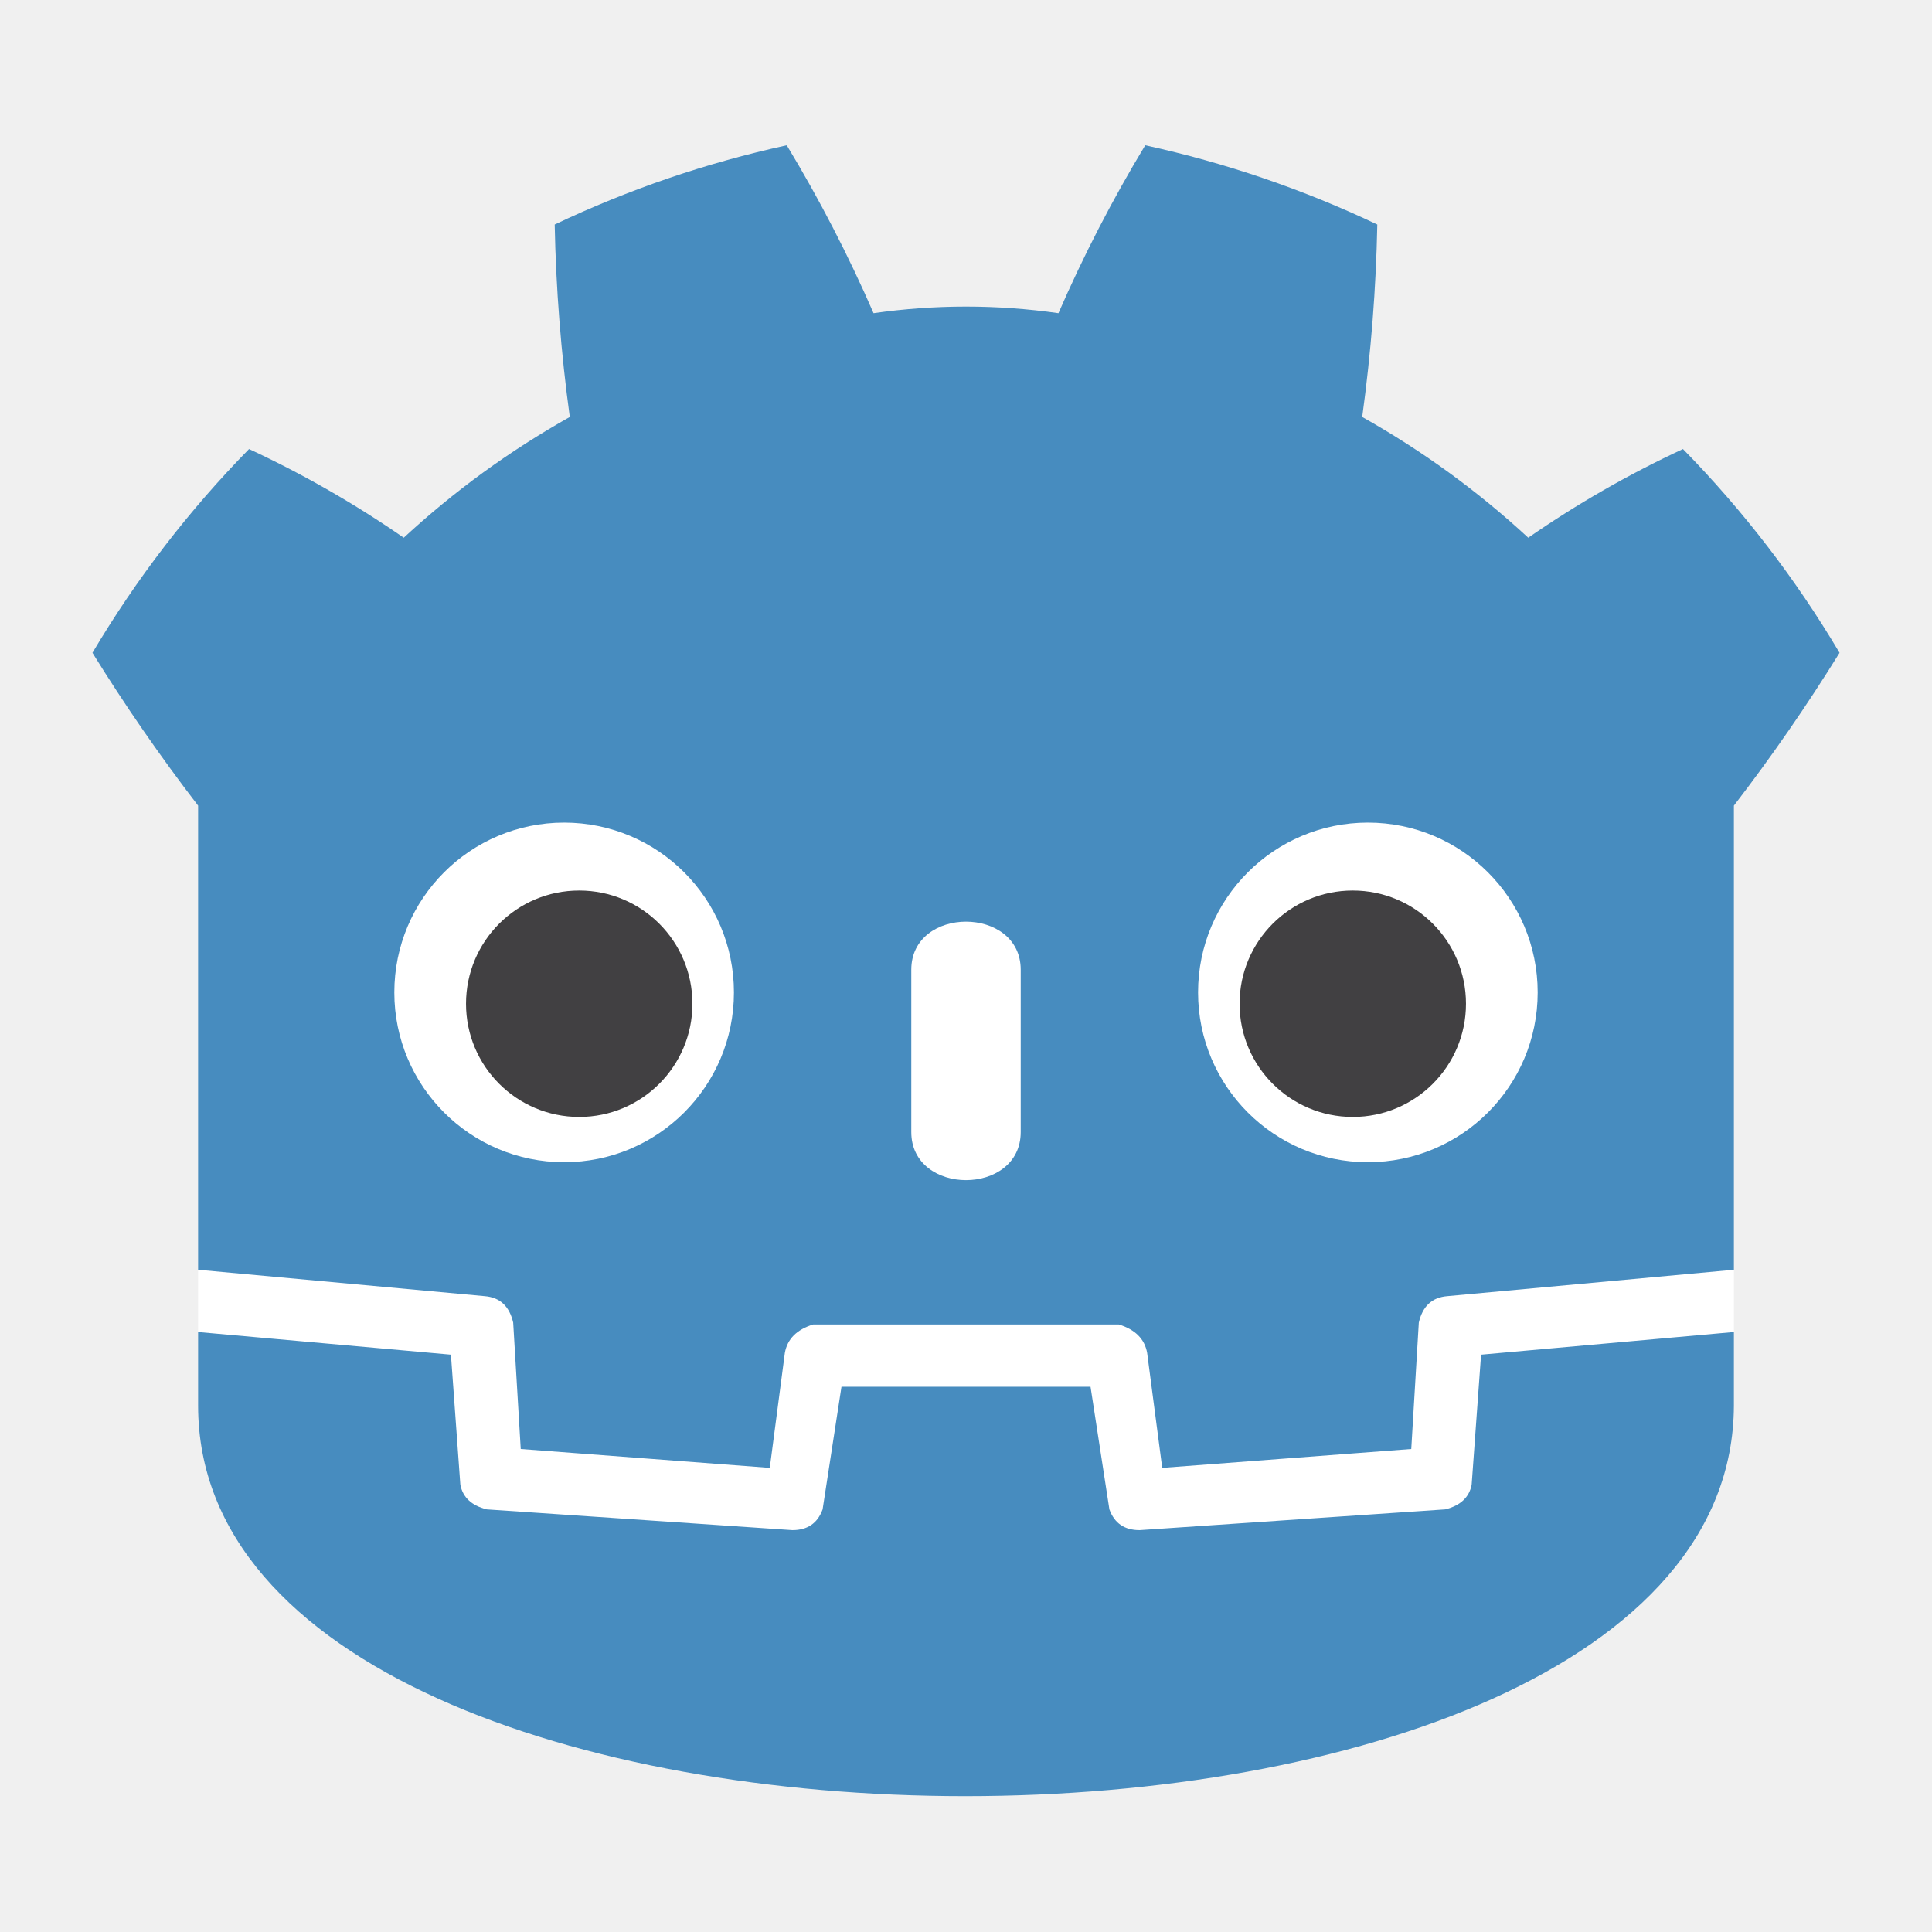
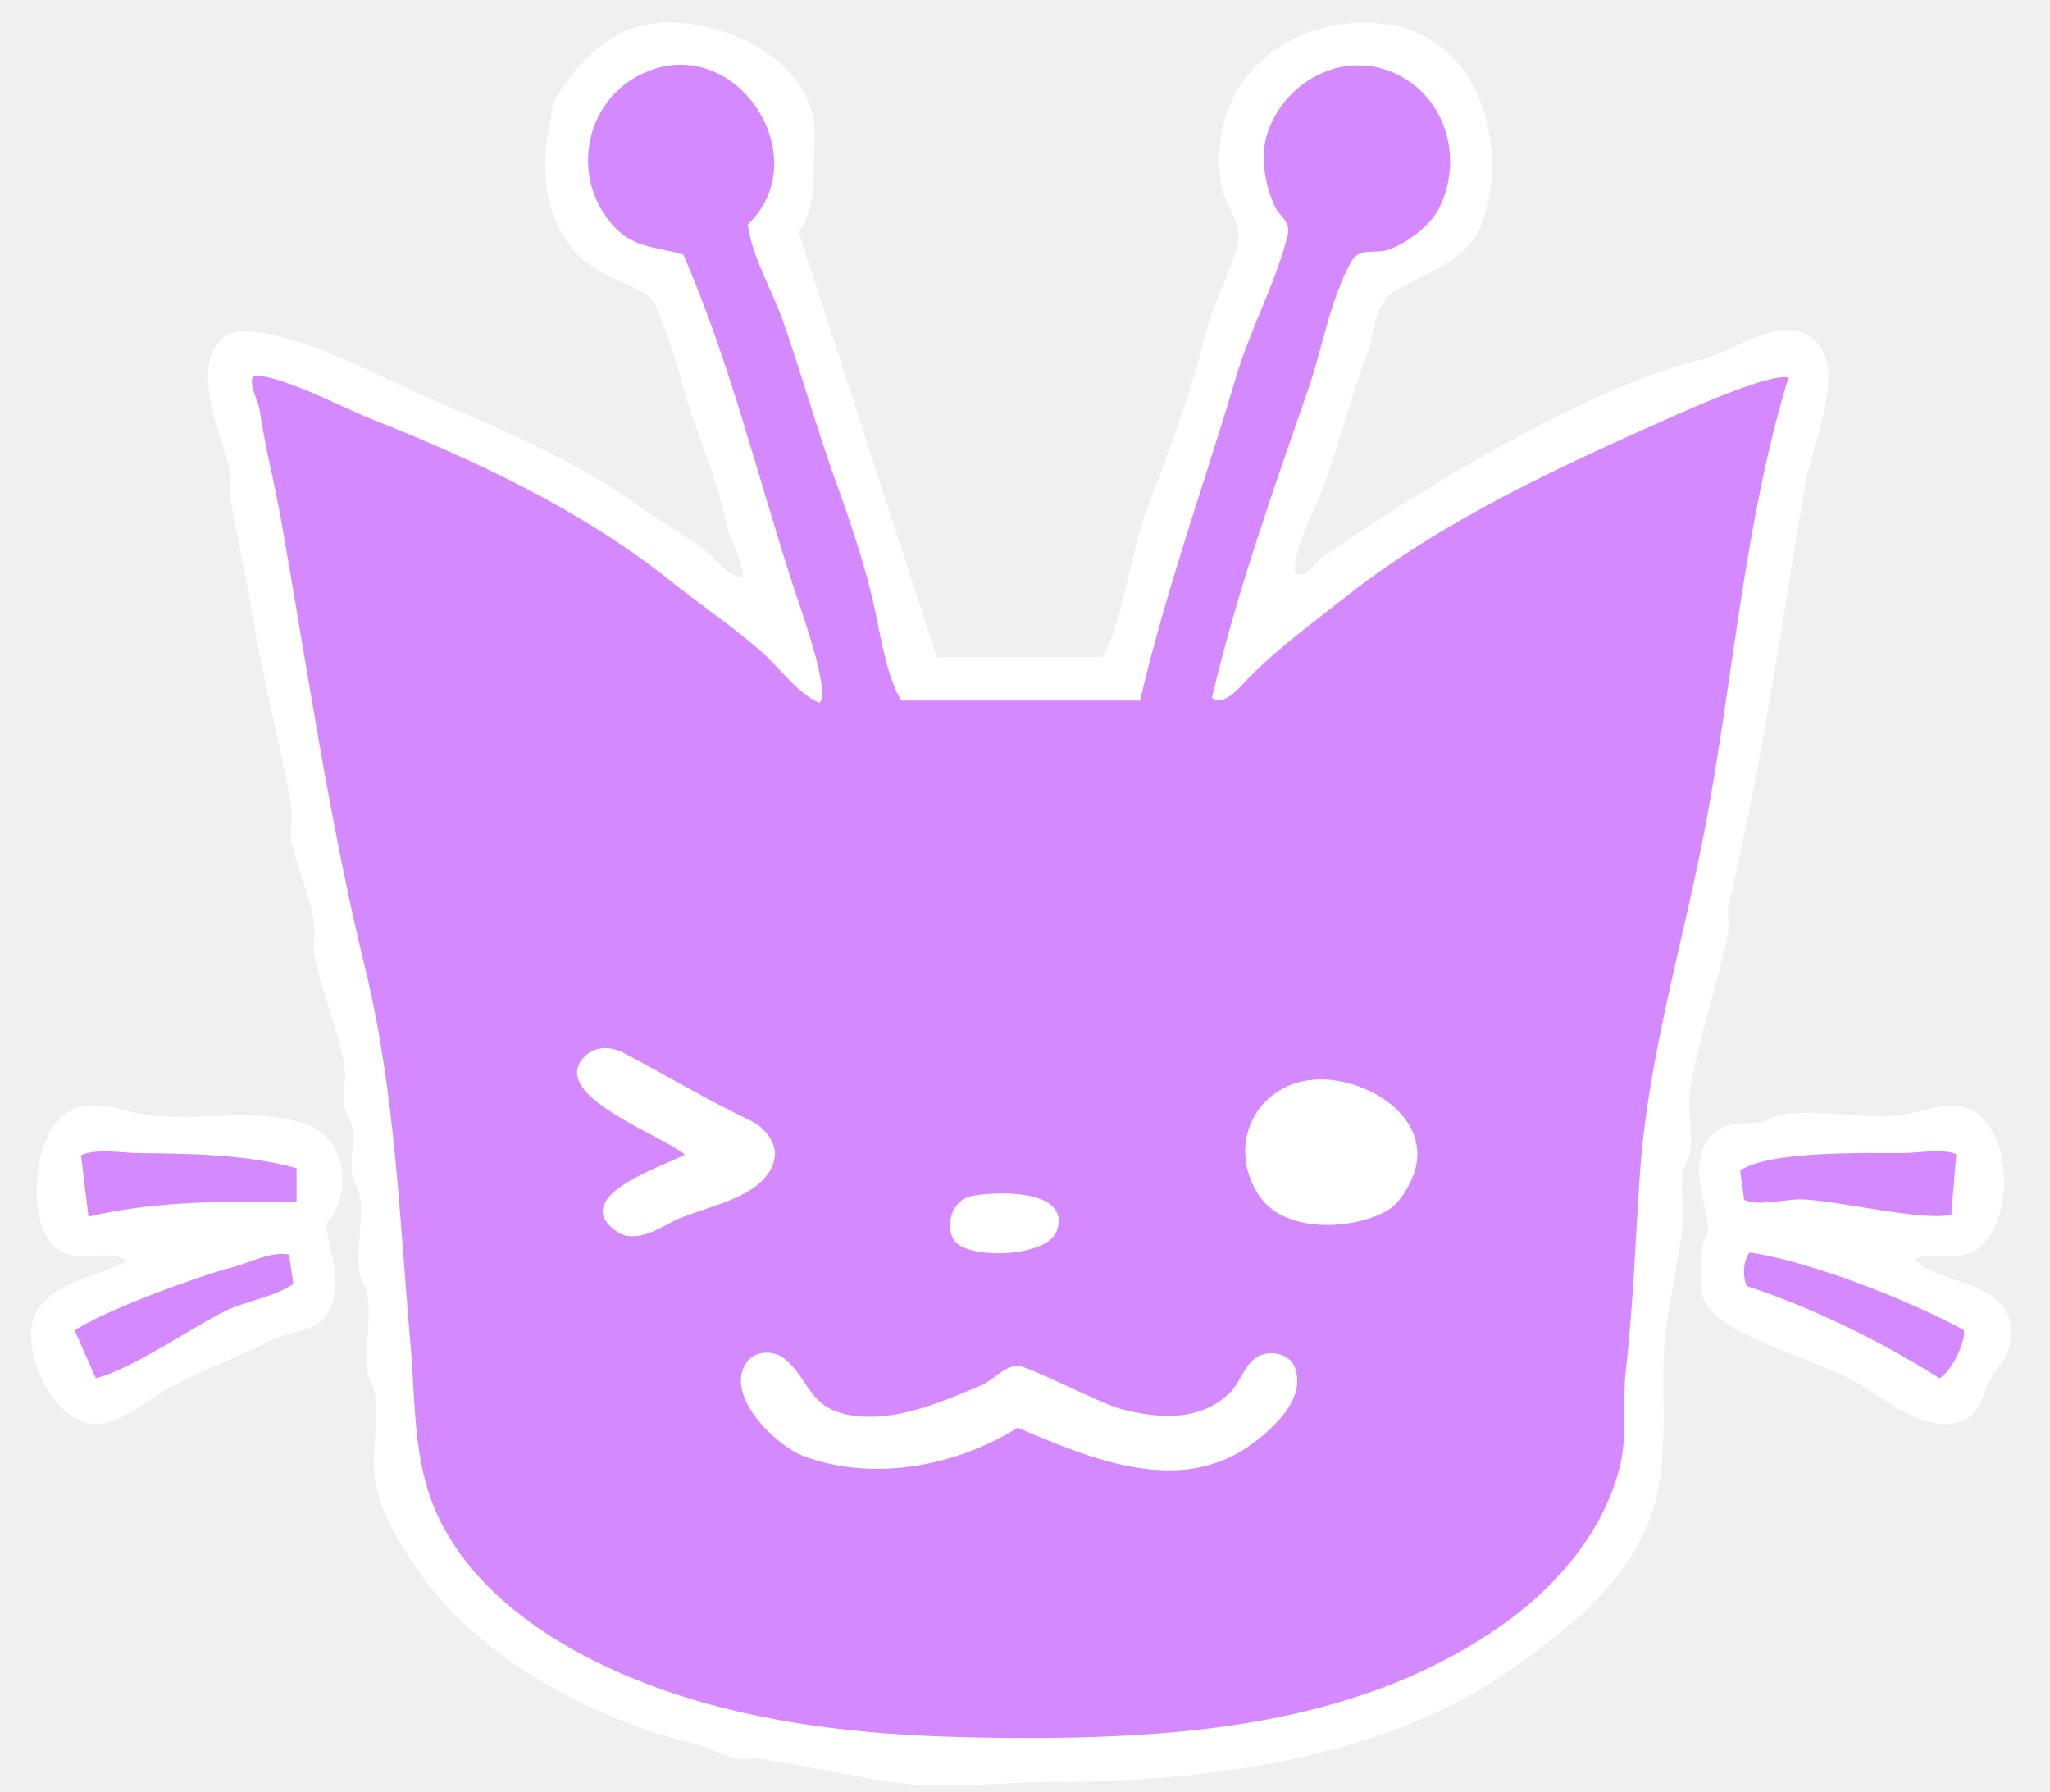
- <svg xmlns="http://www.w3.org/2000/svg" width="1024" height="1024">
-   <g fill="#fff">
-     <path d="M105 673v33q407 354 814 0v-33z" />
-     <path fill="#478cbf" d="m105 673 152 14q12 1 15 14l4 67 132 10 8-61q2-11 15-15h162q13 4 15 15l8 61 132-10 4-67q3-13 15-14l152-14V427q30-39 56-81-35-59-83-108-43 20-82 47-40-37-88-64 7-51 8-102-59-28-123-42-26 43-46 89-49-7-98 0-20-46-46-89-64 14-123 42 1 51 8 102-48 27-88 64-39-27-82-47-48 49-83 108 26 42 56 81zm0 33v39c0 276 813 276 814 0v-39l-134 12-5 69q-2 10-14 13l-162 11q-12 0-16-11l-10-65H446l-10 65q-4 11-16 11l-162-11q-12-3-14-13l-5-69z" />
-     <path d="M483 600c0 34 58 34 58 0v-86c0-34-58-34-58 0z" />
-     <circle cx="725" cy="526" r="90" />
-     <circle cx="299" cy="526" r="90" />
-   </g>
-   <g fill="#414042">
-     <circle cx="307" cy="532" r="60" />
-     <circle cx="717" cy="532" r="60" />
-   </g>
+ <svg xmlns="http://www.w3.org/2000/svg" viewBox="0 0 269 235" width="269" height="235">
+   <path d="M98.26 29.5C98.81 33.67 101.42 38 102.83 41.99C105.3 49.02 107.3 56.26 109.85 63.29C111.75 68.55 113.82 74.7 114.97 80.18C115.71 83.7 116.51 88.68 118.33 91.79C128.72 91.79 139.11 91.79 149.5 91.79C152.86 77.41 157.91 63.43 162.13 49.26C163.97 43.09 167.21 37.2 168.82 30.98C169.33 29.03 167.83 28.6 167.13 27.06C165.88 24.29 165.2 20.59 166.14 17.6C168.19 11.09 175.31 6.71 182.09 9.11C189.57 11.75 192.43 20.49 188.92 27.43C187.76 29.74 184.54 32.12 182.11 32.91C180.53 33.43 178.44 32.61 177.48 34.29C174.71 39.14 173.63 45.75 171.82 50.99C167.21 64.31 162.39 77.76 159.17 91.51C160.69 92.55 162.72 89.91 163.89 88.73C167.72 84.87 172.15 81.64 176.43 78.27C189.29 68.14 204.09 61.37 218.91 54.76C221.47 53.62 232.83 48.52 234.83 49.47C228.99 68.53 227.6 88.9 223.89 108.46C221.01 123.71 216.37 138.51 215.3 154.17C214.72 162.71 214.43 171.37 213.46 179.85C213 183.85 213.66 188.26 212.74 192.17C210.71 200.71 204.7 207.86 197.74 212.89C179.3 226.23 155.94 228.22 133.83 228.14C120.37 228.1 107.74 227.46 94.7 224.16C81.21 220.73 65.26 213.43 58.2 200.64C53.96 192.96 54.5 185.06 53.75 176.5C52.3 159.94 51.74 143.23 47.8 127.07C43.09 107.79 40.25 88 36.8 68.43C35.94 63.56 34.67 58.73 33.95 53.83C33.75 52.48 32.36 50.34 33.17 49.19C36.56 48.86 45.23 53.46 48.68 54.82C62.12 60.11 76.5 66.87 87.87 75.97C91.83 79.13 96.06 81.98 99.88 85.29C102.25 87.35 104.61 90.77 107.5 92.07C108.75 90.36 104.91 79.82 104.13 77.41C99.36 62.86 95.71 47.58 89.57 33.5C86.14 32.5 83.07 32.67 80.42 29.75C74.36 23.07 76.72 12.31 85.26 9.12C97.1 4.69 107.28 20.8 98.26 29.5ZM90.08 151.5C88.27 152.77 74.33 156.87 81.01 161.48C83.18 162.98 86.13 161.28 88.07 160.23C91.94 158.15 100.71 157.23 101.54 151.75C101.8 149.99 100.15 147.94 98.61 147.22C92.88 144.5 87.5 141.26 81.87 138.29C79.95 137.28 77.73 137.31 76.37 139.21C72.94 143.98 87.4 149.02 90.08 151.5ZM172.2 141.79C164.91 142.5 161.09 150.17 165.21 156.63C168.42 161.68 177.1 161.28 181.72 158.86C183.36 158.01 184.43 156.23 185.14 154.62C188.56 146.83 179 141.12 172.2 141.79ZM39.04 153.17C39.04 154.72 39.04 156.28 39.04 157.83C29.87 157.71 20.5 157.64 11.5 159.77C11.17 157.01 10.83 154.25 10.5 151.49C12.62 150.49 15.84 151.13 18.17 151.16C25.01 151.23 32.43 151.32 39.04 153.17ZM256.83 151.33C256.61 154.04 256.39 156.75 256.17 159.46C252.54 160.45 241.14 157.62 236.47 157.48C234.21 157.42 230.74 158.46 228.75 157.5C228.57 156.17 228.39 154.83 228.21 153.5C232.21 150.78 244.8 151.2 249.83 151.15C251.98 151.12 254.85 150.54 256.83 151.33ZM127.24 157.11C125.06 157.67 124 160.97 125.39 162.76C127.24 165.13 137.38 164.83 138.57 161.42C140.49 155.92 129.99 156.42 127.24 157.11ZM38.03 164.5C38.23 165.83 38.43 167.17 38.63 168.5C36.13 170.3 32.22 170.79 29.39 172.22C24.92 174.47 16.99 179.96 12.5 180.96C11.55 178.81 10.59 176.65 9.64 174.5C13.47 171.88 25.81 167.36 30.56 166.11C32.79 165.52 35.79 163.93 38.03 164.5ZM229.5 164.19C237.61 165.32 250.62 170.52 257.83 174.42C258.1 176.17 256.09 180.16 254.5 180.97C246.73 176.06 237.83 171.68 229.12 168.83C228.49 167.37 228.58 165.5 229.5 164.19ZM133.53 187.17C143.1 191.24 154.89 196.35 164.38 189.22C167.07 187.2 171.17 183.52 169.85 179.6C169.2 177.64 166.56 177.18 164.99 178.16C163.38 179.16 162.86 181.4 161.56 182.72C157.62 186.72 151.83 186.28 146.87 184.92C144.33 184.22 134.65 179.22 133.5 179.3C131.69 179.43 130.37 181.22 128.75 181.89C123.89 183.93 118.29 186.39 112.83 185.95C105.75 185.39 106.38 180.95 102.64 178.2C101.38 177.28 99.15 177.38 98.17 178.67C94.98 182.86 101.83 189.57 105.54 190.94C114.6 194.29 125.38 192.27 133.53 187.17Z" fill="#d589ff" fill-rule="evenodd" stroke="#d589ff" stroke-width="0.25" stroke-linejoin="round" />
+   <path d="M104.67 30.5C110.72 49.11 116.78 67.72 122.83 86.32C130.17 86.32 137.5 86.32 144.83 86.32C147.86 80.19 148.3 72.93 150.73 66.56C153.54 59.19 156.49 51.28 158.4 43.56C159.39 39.54 161.65 35.78 162.6 31.77C163.15 29.49 160.84 26.66 160.4 24.44C160.03 22.59 160.05 19.71 160.34 17.84C161.96 7.5 172.32 1.8 182.16 3.34C194.29 5.24 198.01 19.63 194.27 29.44C192.15 35.01 184.06 36.55 181.84 39.01C180.1 40.95 180.13 44.2 179.27 46.44C177 52.4 175.52 58.55 173.27 64.44C172.16 67.34 169.42 72.28 169.83 75.33C171.56 76.14 172.42 74.07 173.68 73.18C176.64 71.06 179.83 69.01 182.89 67.05C193.89 60 210.94 50.25 223.44 47.27C228.03 46.18 234.91 40.2 238.82 45.68C241.68 49.68 237.4 59.42 236.68 63.84C233.69 82.12 231.03 100.56 226.73 118.56C226.43 119.81 226.86 121.18 226.6 122.44C225.24 129.28 222.8 135.95 221.68 142.84C221.23 145.55 222.08 148.45 221.66 151.16C221.51 152.1 220.83 152.92 220.68 153.84C220.29 156.22 221.03 158.77 220.66 161.16C220.05 165.01 219.31 169 218.68 172.84C217.21 181.83 219.58 190.76 216.27 199.44C213.03 207.94 205.4 213.8 198.34 218.84C181.84 230.63 158.01 233.67 138.17 233.67C131.34 233.67 123.58 234.71 116.84 233.66C111.29 232.79 105.69 231.58 100.16 230.68C98.98 230.48 97.74 230.84 96.56 230.6C94.8 230.25 93.17 229.14 91.44 228.73C78.04 225.53 63.32 217.72 55.18 206.32C52.76 202.93 50 198.34 49.34 194.16C48.77 190.47 49.92 186.52 49.32 182.84C49.15 181.8 48.43 180.92 48.33 179.83C48.04 176.57 48.85 173.08 48.32 169.84C48.17 168.92 47.49 168.1 47.34 167.16C46.82 163.8 47.87 160.2 47.32 156.84C47.17 155.92 46.49 155.1 46.34 154.16C46.02 152.1 46.66 149.9 46.32 147.84C46.17 146.92 45.49 146.1 45.34 145.16C45.07 143.42 45.61 141.57 45.32 139.84C44.52 134.96 42.37 130.29 41.4 125.44C41.1 123.94 41.57 122.34 41.32 120.84C40.75 117.33 39.09 113.93 38.4 110.44C38.1 108.94 38.57 107.34 38.32 105.84C36.97 97.6 34.64 89.41 33.34 81.16C32.5 75.77 31.18 70.5 30.34 65.16C30.16 63.98 30.55 62.72 30.27 61.56C29.18 56.97 24.78 47.68 29.68 44.18C33.01 41.8 45.25 47.17 48.89 48.95C60.42 54.58 72.84 58.69 83.32 66.18C86.26 68.27 89.39 70.08 92.32 72.18C94.2 73.52 95.12 75.83 97.67 75.83C97.49 73.21 95.9 70.97 95.4 68.44C94.09 61.93 90.99 55.89 89.4 49.44C88.98 47.73 86.49 40.01 85.49 39.01C84.19 37.71 79.57 36.17 77.68 34.82C71.81 30.63 70.76 22.76 72.27 16.44C72.56 15.21 72.33 14.04 73.05 12.89C75.61 8.8 79.51 4.41 84.56 3.4C92.67 1.77 104.81 6.59 106.6 15.56C106.95 17.31 106.67 19.38 106.67 21.17C106.67 24.77 106.61 27.4 104.67 30.5ZM98.26 29.5C107.28 20.8 97.1 4.69 85.26 9.12C76.72 12.31 74.36 23.07 80.42 29.75C83.07 32.67 86.14 32.5 89.57 33.5C95.71 47.58 99.36 62.86 104.13 77.41C104.91 79.82 108.75 90.36 107.5 92.07C104.61 90.77 102.25 87.35 99.88 85.29C96.06 81.98 91.83 79.13 87.87 75.97C76.5 66.87 62.12 60.11 48.68 54.82C45.23 53.46 36.56 48.86 33.17 49.19C32.36 50.34 33.75 52.48 33.95 53.83C34.67 58.73 35.94 63.56 36.8 68.43C40.25 88 43.09 107.79 47.8 127.07C51.74 143.23 52.3 159.94 53.75 176.5C54.5 185.06 53.96 192.96 58.2 200.64C65.26 213.43 81.21 220.73 94.7 224.16C107.74 227.46 120.37 228.1 133.83 228.14C155.94 228.22 179.3 226.23 197.74 212.89C204.7 207.86 210.71 200.71 212.74 192.17C213.66 188.26 213 183.85 213.46 179.85C214.43 171.37 214.72 162.71 215.3 154.17C216.37 138.51 221.01 123.71 223.89 108.46C227.6 88.9 228.99 68.53 234.83 49.47C232.83 48.52 221.47 53.62 218.91 54.76C204.09 61.37 189.29 68.14 176.43 78.27C172.15 81.64 167.72 84.87 163.89 88.73C162.72 89.91 160.69 92.55 159.17 91.51C162.39 77.76 167.21 64.31 171.82 50.99C173.63 45.75 174.71 39.14 177.48 34.29C178.44 32.61 180.53 33.43 182.11 32.91C184.54 32.12 187.76 29.74 188.92 27.43C192.43 20.49 189.57 11.75 182.09 9.11C175.31 6.71 168.19 11.09 166.14 17.6C165.2 20.59 165.88 24.29 167.13 27.06C167.83 28.6 169.33 29.03 168.82 30.98C167.21 37.2 163.97 43.09 162.13 49.26C157.91 63.43 152.86 77.41 149.5 91.79C139.11 91.79 128.72 91.79 118.33 91.79C116.51 88.68 115.71 83.7 114.97 80.18C113.82 74.7 111.75 68.55 109.85 63.29C107.3 56.26 105.3 49.02 102.83 41.99C101.42 38 98.81 33.67 98.26 29.5ZM90.08 151.5C87.4 149.02 72.94 143.98 76.37 139.21C77.73 137.31 79.95 137.28 81.87 138.29C87.5 141.26 92.88 144.5 98.61 147.22C100.15 147.94 101.8 149.99 101.54 151.75C100.71 157.23 91.94 158.15 88.07 160.23C86.13 161.28 83.18 162.98 81.01 161.48C74.33 156.87 88.27 152.77 90.08 151.5ZM172.2 141.79C179 141.12 188.56 146.83 185.14 154.62C184.43 156.23 183.36 158.01 181.72 158.86C177.1 161.28 168.42 161.68 165.21 156.63C161.09 150.17 164.91 142.5 172.2 141.79ZM42.67 160.5C42.9 164.02 45.17 168.58 42.95 172.11C41.25 174.82 38.11 174.44 35.55 175.72C31.14 177.93 26.59 179.67 22.34 181.84C19.31 183.4 15.33 187.36 11.56 186.6C6.56 185.6 2.18 175.87 5.18 171.68C7.67 168.18 13.42 167.29 17 165.5C14.41 163.4 10.45 165.8 7.68 163.82C3.33 160.71 4.43 148.85 8.89 146.05C11.97 144.12 15.77 145.82 18.84 146.32C26.06 147.5 33.75 145.06 40.67 147.83C45.53 149.78 45.98 157.18 42.67 160.5ZM251 165.17C254.09 168.97 265.34 167.78 263.6 176.44C263.19 178.51 261.42 179.79 260.73 181.56C259.83 183.86 259.31 186.03 256.44 186.6C252.34 187.42 247.59 183.74 244.45 181.72C239.26 178.39 227.28 175.66 224.18 171.32C223.17 169.92 223.33 168.13 223.33 166.5C223.33 164.62 223.32 163.12 224.33 161.5C224.1 157.99 221.71 153.12 224.18 149.68C226.08 147.02 228.39 147.78 231.16 147.32C232.08 147.17 232.9 146.49 233.84 146.34C239.15 145.51 244.85 147.19 250.16 146.32C253.05 145.85 256.47 144.14 259.32 146.18C264.04 149.55 264.01 160.48 259.32 163.82C256.83 165.6 253.61 163.86 251 165.17ZM39.04 153.17C32.43 151.32 25.01 151.23 18.17 151.16C15.84 151.13 12.62 150.49 10.5 151.49C10.83 154.25 11.17 157.01 11.5 159.77C20.5 157.64 29.87 157.71 39.04 157.83C39.04 156.28 39.04 154.72 39.04 153.17ZM256.83 151.33C254.85 150.54 251.98 151.12 249.83 151.15C244.8 151.2 232.21 150.78 228.21 153.5C228.39 154.83 228.57 156.17 228.75 157.5C230.74 158.46 234.21 157.42 236.47 157.48C241.14 157.62 252.54 160.45 256.17 159.46C256.39 156.75 256.61 154.04 256.83 151.33ZM127.24 157.11C129.99 156.42 140.49 155.92 138.57 161.42C137.38 164.83 127.24 165.13 125.39 162.76C124 160.97 125.06 157.67 127.24 157.11ZM38.03 164.5C35.79 163.93 32.79 165.52 30.56 166.11C25.81 167.36 13.47 171.88 9.64 174.5C10.59 176.65 11.55 178.81 12.5 180.96C16.99 179.96 24.92 174.47 29.39 172.22C32.22 170.79 36.13 170.3 38.63 168.5C38.43 167.17 38.23 165.83 38.03 164.5ZM229.5 164.19C228.58 165.5 228.49 167.37 229.12 168.83C237.83 171.68 246.73 176.06 254.5 180.97C256.09 180.16 258.1 176.17 257.83 174.42C250.62 170.52 237.61 165.32 229.5 164.19ZM133.53 187.17C125.38 192.27 114.6 194.29 105.54 190.94C101.83 189.57 94.98 182.86 98.17 178.67C99.15 177.38 101.38 177.28 102.64 178.2C106.38 180.95 105.75 185.39 112.83 185.95C118.29 186.39 123.89 183.93 128.75 181.89C130.37 181.22 131.69 179.43 133.5 179.3C134.65 179.22 144.33 184.22 146.87 184.92C151.83 186.28 157.62 186.72 161.56 182.72C162.86 181.4 163.38 179.16 164.99 178.16C166.56 177.18 169.2 177.64 169.85 179.6C171.17 183.52 167.07 187.2 164.38 189.22C154.89 196.35 143.1 191.24 133.53 187.17Z" fill="#ffffff" fill-rule="evenodd" stroke="#ffffff" stroke-width="0.25" stroke-linejoin="round" />
</svg>
